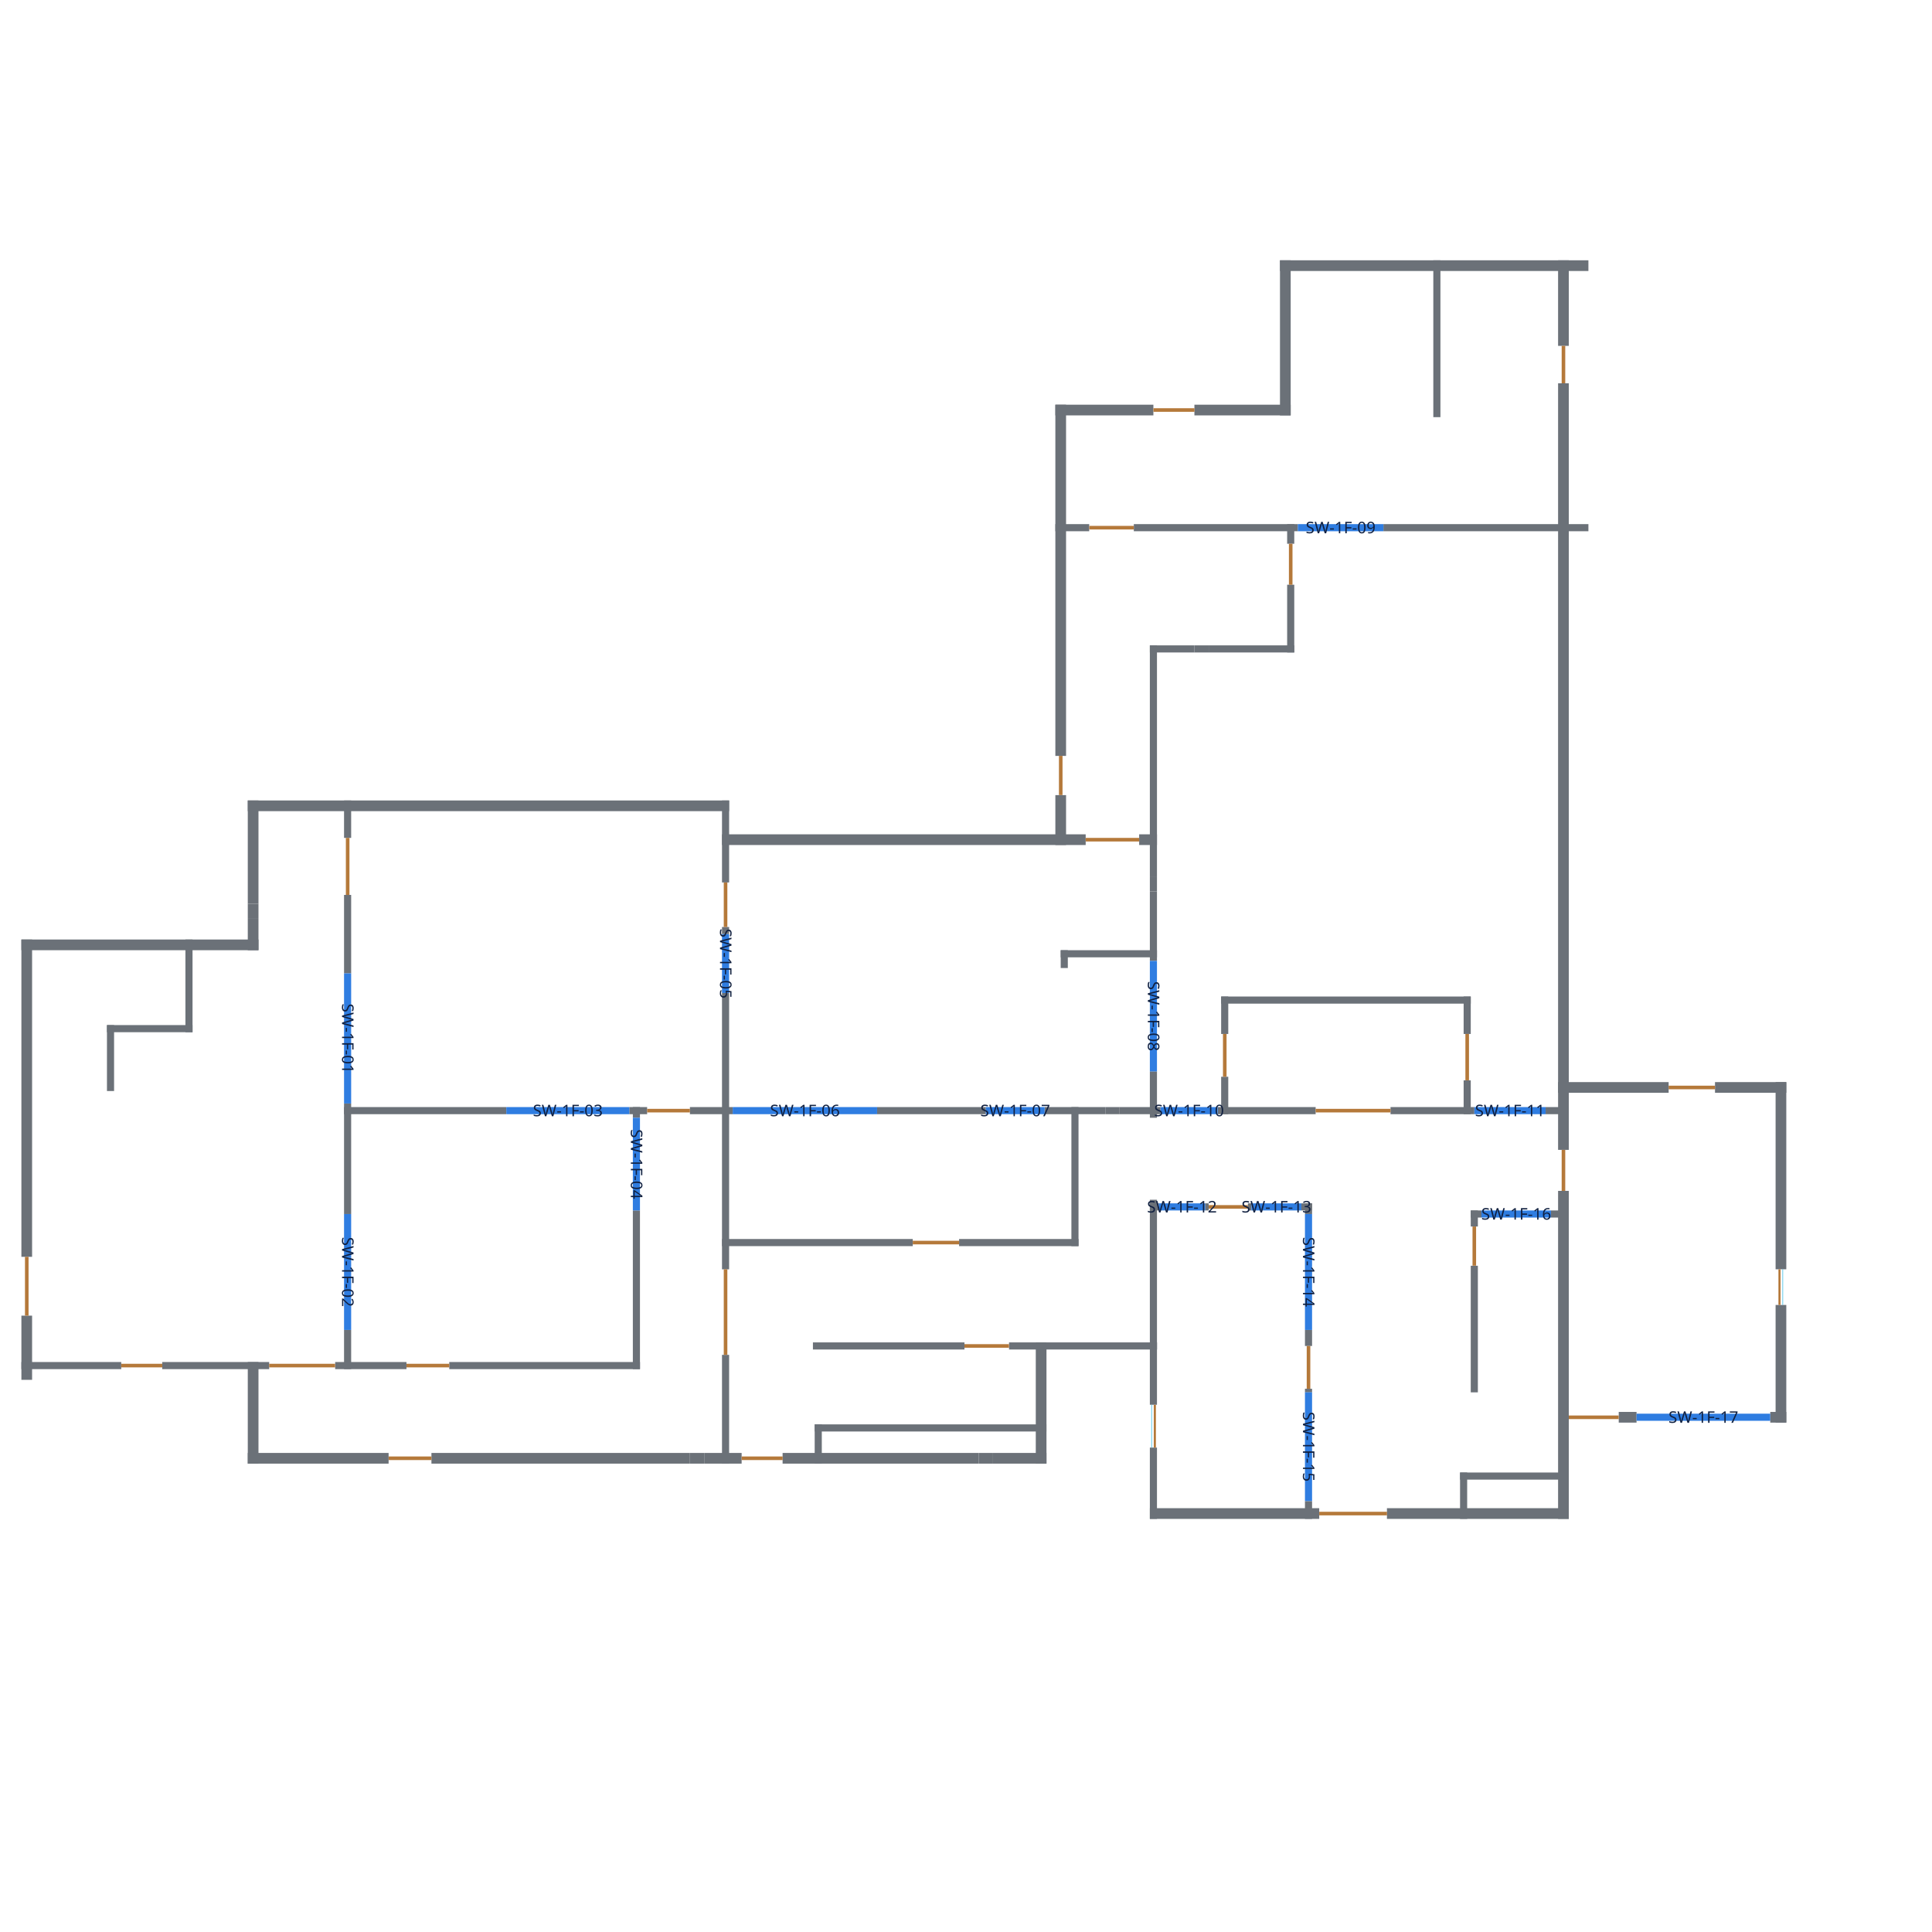
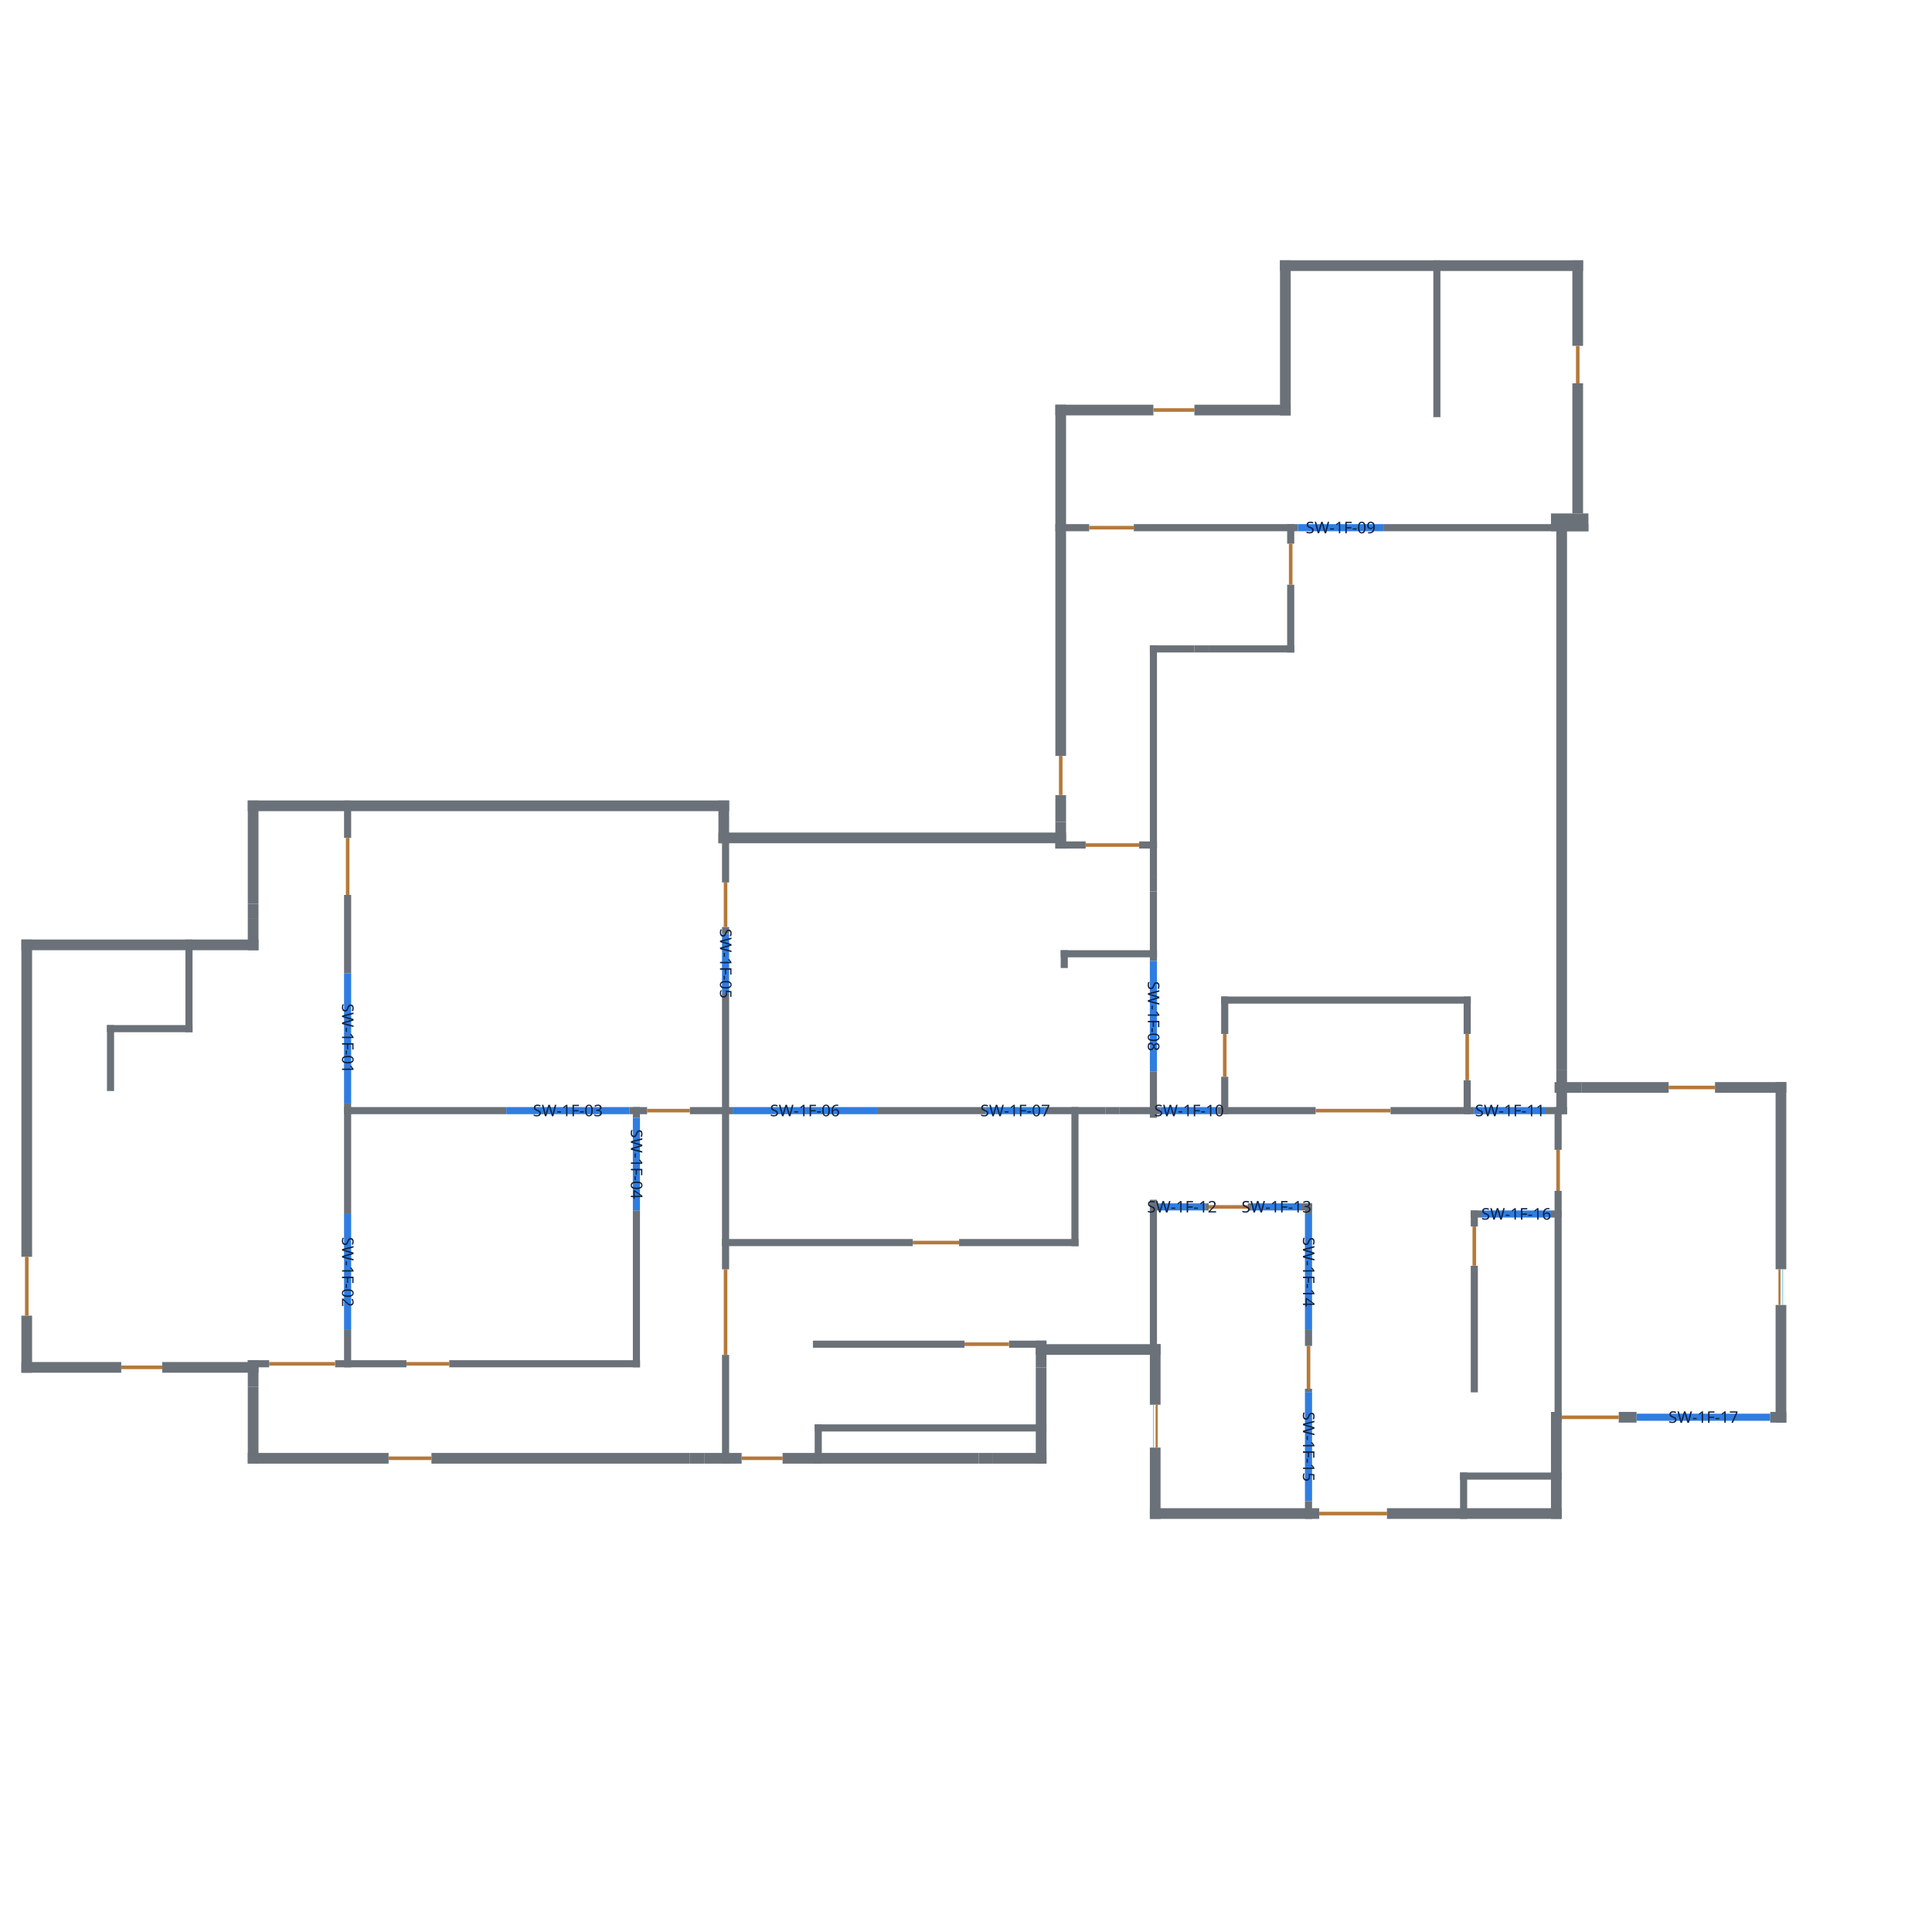
<svg xmlns="http://www.w3.org/2000/svg" data-generator="tools/mapgen" viewBox="0 0 361.244 361.244" width="1024" height="1024">
  <style>text{font:3px sans-serif;fill:#102040;text-anchor:middle;dominant-baseline:middle}</style>
  <rect class="walls" x="64.33" y="207" width="30.33" height="1.33" fill="#6b7178" />
  <rect class="walls" x="117.67" y="207" width="3.33" height="1.33" fill="#6b7178" />
  <rect class="walls" x="129" y="207" width="8" height="1.33" fill="#6b7178" />
  <rect class="walls" x="164" y="207" width="20.33" height="1.33" fill="#6b7178" />
  <rect class="walls" x="195.33" y="207" width="11.33" height="1.33" fill="#6b7178" />
  <rect class="walls" x="206.67" y="207" width="2.67" height="1.33" fill="#6b7178" />
  <rect class="walls" x="209.33" y="207" width="7.67" height="1.33" fill="#6b7178" />
  <rect class="walls" x="227.67" y="207" width="18.33" height="1.33" fill="#6b7178" />
  <rect class="walls" x="260" y="207" width="15.67" height="1.33" fill="#6b7178" />
-   <rect class="walls" x="289" y="207" width="4.33" height="1.33" fill="#6b7178" />
+   <rect class="walls" x="289" y="207" width="4" height="1.33" fill="#6b7178" />
  <rect class="walls" x="197.33" y="98" width="6.33" height="1.33" fill="#6b7178" />
  <rect class="walls" x="212" y="98" width="30.67" height="1.33" fill="#6b7178" />
  <rect class="walls" x="258.67" y="98" width="38.33" height="1.33" fill="#6b7178" />
  <rect class="walls" x="46.33" y="149.67" width="90" height="2" fill="#6b7178" />
  <rect class="walls" x="135" y="231.67" width="35.67" height="1.33" fill="#6b7178" />
  <rect class="walls" x="179.33" y="231.67" width="22.33" height="1.33" fill="#6b7178" />
-   <rect class="walls" x="135" y="156" width="68" height="2" fill="#6b7178" />
-   <rect class="walls" x="213" y="156" width="3.33" height="2" fill="#6b7178" />
-   <rect class="walls" x="239.33" y="48.67" width="57.67" height="2" fill="#6b7178" />
-   <rect class="walls" x="4" y="254.67" width="18.67" height="1.33" fill="#6b7178" />
-   <rect class="walls" x="30.33" y="254.67" width="20" height="1.33" fill="#6b7178" />
-   <rect class="walls" x="62.67" y="254.67" width="13.33" height="1.33" fill="#6b7178" />
-   <rect class="walls" x="84" y="254.67" width="35.67" height="1.33" fill="#6b7178" />
+   <rect class="walls" x="134.33" y="155.67" width="65" height="2" fill="#6b7178" />
+   <rect class="walls" x="197.33" y="157.33" width="5.67" height="1.33" fill="#6b7178" />
+   <rect class="walls" x="213" y="157.33" width="3.33" height="1.33" fill="#6b7178" />
+   <rect class="walls" x="239.33" y="48.67" width="56.67" height="2" fill="#6b7178" />
+   <rect class="walls" x="4" y="254.67" width="18.67" height="2" fill="#6b7178" />
+   <rect class="walls" x="30.33" y="254.67" width="18" height="2" fill="#6b7178" />
+   <rect class="walls" x="46.33" y="254.33" width="4" height="1.33" fill="#6b7178" />
+   <rect class="walls" x="62.67" y="254.33" width="13.33" height="1.33" fill="#6b7178" />
+   <rect class="walls" x="84" y="254.33" width="35.67" height="1.33" fill="#6b7178" />
  <rect class="walls" x="46.33" y="271.67" width="26.33" height="2" fill="#6b7178" />
  <rect class="walls" x="80.67" y="271.67" width="48.33" height="2" fill="#6b7178" />
  <rect class="walls" x="129" y="271.67" width="2.67" height="2" fill="#6b7178" />
  <rect class="walls" x="131.67" y="271.67" width="7" height="2" fill="#6b7178" />
  <rect class="walls" x="146.33" y="271.67" width="36.67" height="2" fill="#6b7178" />
  <rect class="walls" x="183" y="271.67" width="2.67" height="2" fill="#6b7178" />
  <rect class="walls" x="185.67" y="271.67" width="10" height="2" fill="#6b7178" />
  <rect class="walls" x="228.33" y="186.33" width="46.67" height="1.33" fill="#6b7178" />
  <rect class="walls" x="152.33" y="266.33" width="43.33" height="1.33" fill="#6b7178" />
  <rect class="walls" x="4" y="175.67" width="44.33" height="2" fill="#6b7178" />
  <rect class="walls" x="198.33" y="177.67" width="18" height="1.33" fill="#6b7178" />
-   <rect class="walls" x="152" y="251" width="28.33" height="1.33" fill="#6b7178" />
-   <rect class="walls" x="188.67" y="251" width="27.67" height="1.33" fill="#6b7178" />
+   <rect class="walls" x="152" y="250.67" width="28.33" height="1.33" fill="#6b7178" />
+   <rect class="walls" x="188.67" y="250.67" width="7" height="1.33" fill="#6b7178" />
+   <rect class="walls" x="193.67" y="251.33" width="23.33" height="2" fill="#6b7178" />
  <rect class="walls" x="215" y="282" width="31.67" height="2" fill="#6b7178" />
-   <rect class="walls" x="259.33" y="282" width="34" height="2" fill="#6b7178" />
+   <rect class="walls" x="259.33" y="282" width="32.67" height="2" fill="#6b7178" />
  <rect class="walls" x="302.67" y="264" width="3.33" height="2" fill="#6b7178" />
  <rect class="walls" x="331" y="264" width="3" height="2" fill="#6b7178" />
  <rect class="walls" x="215" y="225" width="1.67" height="1.33" fill="#6b7178" />
  <rect class="walls" x="225.33" y="225" width="0.67" height="1.33" fill="#6b7178" />
  <rect class="walls" x="233.33" y="225" width="0.67" height="1.33" fill="#6b7178" />
  <rect class="walls" x="243.33" y="225" width="2" height="1.33" fill="#6b7178" />
  <rect class="walls" x="215" y="120.67" width="8.33" height="1.33" fill="#6b7178" />
  <rect class="walls" x="223.33" y="120.67" width="2.67" height="1.33" fill="#6b7178" />
  <rect class="walls" x="226" y="120.67" width="16" height="1.33" fill="#6b7178" />
-   <rect class="walls" x="291.33" y="202.33" width="20.67" height="2" fill="#6b7178" />
+   <rect class="walls" x="290.67" y="202.33" width="5" height="2" fill="#6b7178" />
+   <rect class="walls" x="295.67" y="202.33" width="16.33" height="2" fill="#6b7178" />
  <rect class="walls" x="320.67" y="202.33" width="13.33" height="2" fill="#6b7178" />
-   <rect class="walls" x="273" y="275.33" width="20.33" height="1.33" fill="#6b7178" />
+   <rect class="walls" x="273" y="275.33" width="19" height="1.33" fill="#6b7178" />
  <rect class="walls" x="197.33" y="75.67" width="18.33" height="2" fill="#6b7178" />
  <rect class="walls" x="223.33" y="75.67" width="18" height="2" fill="#6b7178" />
  <rect class="walls" x="20" y="191.67" width="16" height="1.33" fill="#6b7178" />
  <rect class="walls" x="275" y="226.33" width="2" height="1.33" fill="#6b7178" />
-   <rect class="walls" x="290" y="226.33" width="3.33" height="1.33" fill="#6b7178" />
-   <rect class="walls" x="291.33" y="48.67" width="2" height="16" fill="#6b7178" />
-   <rect class="walls" x="291.33" y="71.67" width="2" height="143.33" fill="#6b7178" />
-   <rect class="walls" x="291.33" y="222.67" width="2" height="61.33" fill="#6b7178" />
+   <rect class="walls" x="290" y="226.33" width="2" height="1.33" fill="#6b7178" />
+   <rect class="walls" x="290" y="96" width="7" height="3.33" fill="#6b7178" />
+   <rect class="walls" x="291" y="98" width="2" height="102" fill="#6b7178" />
+   <rect class="walls" x="291" y="200" width="2" height="8.33" fill="#6b7178" />
+   <rect class="walls" x="290.67" y="207" width="1.33" height="8" fill="#6b7178" />
+   <rect class="walls" x="290.67" y="222.67" width="1.33" height="43.33" fill="#6b7178" />
+   <rect class="walls" x="290" y="264" width="2" height="20" fill="#6b7178" />
  <rect class="walls" x="215" y="120.67" width="1.33" height="43.33" fill="#6b7178" />
  <rect class="walls" x="215" y="164" width="1.33" height="2.67" fill="#6b7178" />
  <rect class="walls" x="215" y="166.67" width="1.33" height="13" fill="#6b7178" />
  <rect class="walls" x="215" y="200.33" width="1.33" height="8.67" fill="#6b7178" />
-   <rect class="walls" x="215" y="224.33" width="1.33" height="38.33" fill="#6b7178" />
-   <rect class="walls" x="215" y="270.67" width="1.33" height="13.33" fill="#6b7178" />
-   <rect class="walls" x="135" y="149.67" width="1.33" height="15.33" fill="#6b7178" />
+   <rect class="walls" x="215" y="224.33" width="1.33" height="29" fill="#6b7178" />
+   <rect class="walls" x="215" y="251.33" width="2" height="11.33" fill="#6b7178" />
+   <rect class="walls" x="215" y="270.67" width="2" height="13.33" fill="#6b7178" />
+   <rect class="walls" x="134.33" y="149.67" width="2" height="8" fill="#6b7178" />
+   <rect class="walls" x="135" y="155.67" width="1.33" height="9.33" fill="#6b7178" />
  <rect class="walls" x="135" y="173.33" width="1.33" height="1.33" fill="#6b7178" />
  <rect class="walls" x="135" y="185.67" width="1.33" height="51.67" fill="#6b7178" />
  <rect class="walls" x="135" y="253.33" width="1.33" height="20.33" fill="#6b7178" />
  <rect class="walls" x="4" y="175.67" width="2" height="59.33" fill="#6b7178" />
-   <rect class="walls" x="4" y="246" width="2" height="12" fill="#6b7178" />
+   <rect class="walls" x="4" y="246" width="2" height="10.67" fill="#6b7178" />
  <rect class="walls" x="64.33" y="149.67" width="1.33" height="7" fill="#6b7178" />
  <rect class="walls" x="64.33" y="167.33" width="1.33" height="14.67" fill="#6b7178" />
  <rect class="walls" x="64.33" y="206.33" width="1.33" height="20.67" fill="#6b7178" />
-   <rect class="walls" x="64.33" y="248.67" width="1.33" height="7.33" fill="#6b7178" />
+   <rect class="walls" x="64.33" y="248.67" width="1.33" height="7" fill="#6b7178" />
  <rect class="walls" x="244" y="225" width="1.33" height="2" fill="#6b7178" />
  <rect class="walls" x="244" y="248.67" width="1.33" height="3" fill="#6b7178" />
  <rect class="walls" x="244" y="259.67" width="1.33" height="0.67" fill="#6b7178" />
  <rect class="walls" x="244" y="280.67" width="1.33" height="3.33" fill="#6b7178" />
  <rect class="walls" x="118.33" y="207" width="1.33" height="2" fill="#6b7178" />
-   <rect class="walls" x="118.33" y="226.33" width="1.33" height="29.67" fill="#6b7178" />
+   <rect class="walls" x="118.33" y="226.33" width="1.33" height="29.33" fill="#6b7178" />
  <rect class="walls" x="197.33" y="75.67" width="2" height="65.67" fill="#6b7178" />
-   <rect class="walls" x="197.33" y="148.67" width="2" height="9.33" fill="#6b7178" />
+   <rect class="walls" x="197.33" y="148.67" width="2" height="5" fill="#6b7178" />
+   <rect class="walls" x="197.33" y="153.67" width="2" height="5" fill="#6b7178" />
  <rect class="walls" x="198.33" y="177.67" width="1.33" height="3.33" fill="#6b7178" />
  <rect class="walls" x="275" y="226.33" width="1.33" height="3" fill="#6b7178" />
  <rect class="walls" x="275" y="236.67" width="1.33" height="23.67" fill="#6b7178" />
  <rect class="walls" x="332" y="202.33" width="2" height="35" fill="#6b7178" />
  <rect class="walls" x="332" y="244" width="2" height="22" fill="#6b7178" />
  <rect class="walls" x="268" y="48.67" width="1.33" height="29.33" fill="#6b7178" />
+   <rect class="walls" x="294" y="48.67" width="2" height="16" fill="#6b7178" />
+   <rect class="walls" x="294" y="71.67" width="2" height="24.33" fill="#6b7178" />
  <rect class="walls" x="239.33" y="48.67" width="2" height="29" fill="#6b7178" />
  <rect class="walls" x="240.67" y="98" width="1.33" height="3.67" fill="#6b7178" />
  <rect class="walls" x="240.67" y="109.33" width="1.33" height="12.67" fill="#6b7178" />
  <rect class="walls" x="200.33" y="207" width="1.33" height="26" fill="#6b7178" />
  <rect class="walls" x="46.33" y="149.67" width="2" height="19.33" fill="#6b7178" />
  <rect class="walls" x="46.33" y="169" width="2" height="2.67" fill="#6b7178" />
  <rect class="walls" x="46.33" y="171.67" width="2" height="6" fill="#6b7178" />
-   <rect class="walls" x="46.33" y="254.67" width="2" height="19" fill="#6b7178" />
+   <rect class="walls" x="46.33" y="254.33" width="2" height="5" fill="#6b7178" />
+   <rect class="walls" x="46.33" y="259.33" width="2" height="14.33" fill="#6b7178" />
  <rect class="walls" x="228.33" y="186.33" width="1.33" height="7" fill="#6b7178" />
  <rect class="walls" x="228.33" y="201.33" width="1.33" height="7" fill="#6b7178" />
  <rect class="walls" x="273.67" y="186.33" width="1.33" height="7" fill="#6b7178" />
  <rect class="walls" x="273.67" y="202" width="1.33" height="6.33" fill="#6b7178" />
  <rect class="walls" x="273" y="275.33" width="1.33" height="8.67" fill="#6b7178" />
  <rect class="walls" x="34.67" y="175.67" width="1.33" height="17.33" fill="#6b7178" />
-   <rect class="walls" x="193.67" y="251" width="2" height="22.67" fill="#6b7178" />
+   <rect class="walls" x="193.67" y="250.67" width="2" height="5" fill="#6b7178" />
+   <rect class="walls" x="193.67" y="255.67" width="2" height="18" fill="#6b7178" />
  <rect class="walls" x="20" y="191.67" width="1.33" height="12.33" fill="#6b7178" />
  <rect class="walls" x="152.33" y="266.33" width="1.33" height="7.33" fill="#6b7178" />
  <rect class="panels" x="64.33" y="182" width="1.33" height="24.33" fill="#2f7de1" />
  <rect class="panels" x="64.33" y="227" width="1.33" height="21.67" fill="#2f7de1" />
  <rect class="panels" x="94.67" y="207" width="23" height="1.33" fill="#2f7de1" />
  <rect class="panels" x="118.33" y="209" width="1.33" height="17.33" fill="#2f7de1" />
  <rect class="panels" x="135" y="174.67" width="1.33" height="11" fill="#2f7de1" />
  <rect class="panels" x="137" y="207" width="27" height="1.33" fill="#2f7de1" />
  <rect class="panels" x="184.33" y="207" width="11" height="1.33" fill="#2f7de1" />
  <rect class="panels" x="215" y="179.67" width="1.33" height="20.67" fill="#2f7de1" />
  <rect class="panels" x="242.67" y="98" width="16" height="1.33" fill="#2f7de1" />
  <rect class="panels" x="217" y="207" width="10.67" height="1.33" fill="#2f7de1" />
  <rect class="panels" x="275.67" y="207" width="13.33" height="1.33" fill="#2f7de1" />
  <rect class="panels" x="216.67" y="225" width="8.67" height="1.33" fill="#2f7de1" />
  <rect class="panels" x="234" y="225" width="9.33" height="1.33" fill="#2f7de1" />
  <rect class="panels" x="244" y="227" width="1.33" height="21.67" fill="#2f7de1" />
  <rect class="panels" x="244" y="260.33" width="1.33" height="20.33" fill="#2f7de1" />
  <rect class="panels" x="277" y="226.33" width="13" height="1.33" fill="#2f7de1" />
  <rect class="panels" x="306" y="264.33" width="25" height="1.33" fill="#2f7de1" />
  <rect class="openings" x="121" y="207.33" width="8" height="0.67" fill="#b5793a" />
  <rect class="openings" x="246" y="207.33" width="14" height="0.67" fill="#b5793a" />
  <rect class="openings" x="203.67" y="98.33" width="8.33" height="0.67" fill="#b5793a" />
  <rect class="openings" x="170.67" y="232" width="8.67" height="0.67" fill="#b5793a" />
-   <rect class="openings" x="203" y="156.67" width="10" height="0.67" fill="#b5793a" />
-   <rect class="openings" x="22.67" y="255" width="7.67" height="0.67" fill="#b5793a" />
-   <rect class="openings" x="50.33" y="255" width="12.33" height="0.67" fill="#b5793a" />
-   <rect class="openings" x="76" y="255" width="8" height="0.67" fill="#b5793a" />
+   <rect class="openings" x="203" y="157.67" width="10" height="0.67" fill="#b5793a" />
+   <rect class="openings" x="22.67" y="255.33" width="7.67" height="0.67" fill="#b5793a" />
+   <rect class="openings" x="50.33" y="254.67" width="12.33" height="0.67" fill="#b5793a" />
+   <rect class="openings" x="76" y="254.67" width="8" height="0.67" fill="#b5793a" />
  <rect class="openings" x="72.67" y="272.33" width="8" height="0.67" fill="#b5793a" />
  <rect class="openings" x="138.67" y="272.33" width="7.67" height="0.67" fill="#b5793a" />
-   <rect class="openings" x="180.33" y="251.33" width="8.33" height="0.67" fill="#b5793a" />
+   <rect class="openings" x="180.33" y="251" width="8.33" height="0.67" fill="#b5793a" />
  <rect class="openings" x="246.67" y="282.67" width="12.67" height="0.67" fill="#b5793a" />
-   <rect class="openings" x="293.33" y="264.67" width="9.33" height="0.67" fill="#b5793a" />
+   <rect class="openings" x="292" y="264.67" width="10.67" height="0.67" fill="#b5793a" />
  <rect class="openings" x="226" y="225.33" width="7.33" height="0.67" fill="#b5793a" />
  <rect class="openings" x="312" y="203" width="8.67" height="0.67" fill="#b5793a" />
  <rect class="openings" x="215.67" y="76.33" width="7.67" height="0.67" fill="#b5793a" />
-   <rect class="openings" x="292" y="215" width="0.67" height="7.67" fill="#b5793a" />
-   <rect class="openings" x="215.73" y="262.67" width="0.4" height="8" fill="#b5793a" />
-   <rect class="openings" x="215.27" y="262.67" width="0.13" height="8" fill="#4fc3e8" />
+   <rect class="openings" x="291" y="215" width="0.67" height="7.67" fill="#b5793a" />
+   <rect class="openings" x="216.07" y="262.67" width="0.4" height="8" fill="#b5793a" />
+   <rect class="openings" x="215.6" y="262.67" width="0.13" height="8" fill="#4fc3e8" />
  <rect class="openings" x="135.33" y="165" width="0.67" height="8.33" fill="#b5793a" />
  <rect class="openings" x="135.33" y="237.33" width="0.67" height="16" fill="#b5793a" />
  <rect class="openings" x="4.67" y="235" width="0.67" height="11" fill="#b5793a" />
  <rect class="openings" x="64.67" y="156.67" width="0.67" height="10.67" fill="#b5793a" />
  <rect class="openings" x="244.33" y="251.67" width="0.67" height="8" fill="#b5793a" />
  <rect class="openings" x="198" y="141.33" width="0.67" height="7.33" fill="#b5793a" />
  <rect class="openings" x="275.33" y="229.33" width="0.67" height="7.33" fill="#b5793a" />
  <rect class="openings" x="332.53" y="237.33" width="0.4" height="6.67" fill="#b5793a" />
  <rect class="openings" x="333.27" y="237.33" width="0.13" height="6.67" fill="#4fc3e8" />
-   <rect class="openings" x="292" y="64.67" width="0.67" height="7" fill="#b5793a" />
+   <rect class="openings" x="294.67" y="64.67" width="0.67" height="7" fill="#b5793a" />
  <rect class="openings" x="241" y="101.67" width="0.67" height="7.67" fill="#b5793a" />
  <rect class="openings" x="228.67" y="193.33" width="0.67" height="8" fill="#b5793a" />
  <rect class="openings" x="274" y="193.33" width="0.67" height="8.67" fill="#b5793a" />
  <text class="labels" x="65" y="194.17" transform="rotate(90 65 194.17)">SW-1F-01</text>
  <text class="labels" x="65" y="237.83" transform="rotate(90 65 237.83)">SW-1F-02</text>
  <text class="labels" x="106.17" y="207.67">SW-1F-03</text>
  <text class="labels" x="119" y="217.67" transform="rotate(90 119 217.67)">SW-1F-04</text>
  <text class="labels" x="135.67" y="180.17" transform="rotate(90 135.67 180.17)">SW-1F-05</text>
  <text class="labels" x="150.5" y="207.67">SW-1F-06</text>
  <text class="labels" x="189.83" y="207.67">SW-1F-07</text>
  <text class="labels" x="215.67" y="190" transform="rotate(90 215.67 190)">SW-1F-08</text>
  <text class="labels" x="250.67" y="98.67">SW-1F-09</text>
  <text class="labels" x="222.33" y="207.67">SW-1F-10</text>
  <text class="labels" x="282.33" y="207.67">SW-1F-11</text>
  <text class="labels" x="221" y="225.67">SW-1F-12</text>
  <text class="labels" x="238.67" y="225.67">SW-1F-13</text>
  <text class="labels" x="244.67" y="237.83" transform="rotate(90 244.67 237.83)">SW-1F-14</text>
  <text class="labels" x="244.67" y="270.5" transform="rotate(90 244.67 270.5)">SW-1F-15</text>
  <text class="labels" x="283.5" y="227">SW-1F-16</text>
  <text class="labels" x="318.5" y="265">SW-1F-17</text>
</svg>
